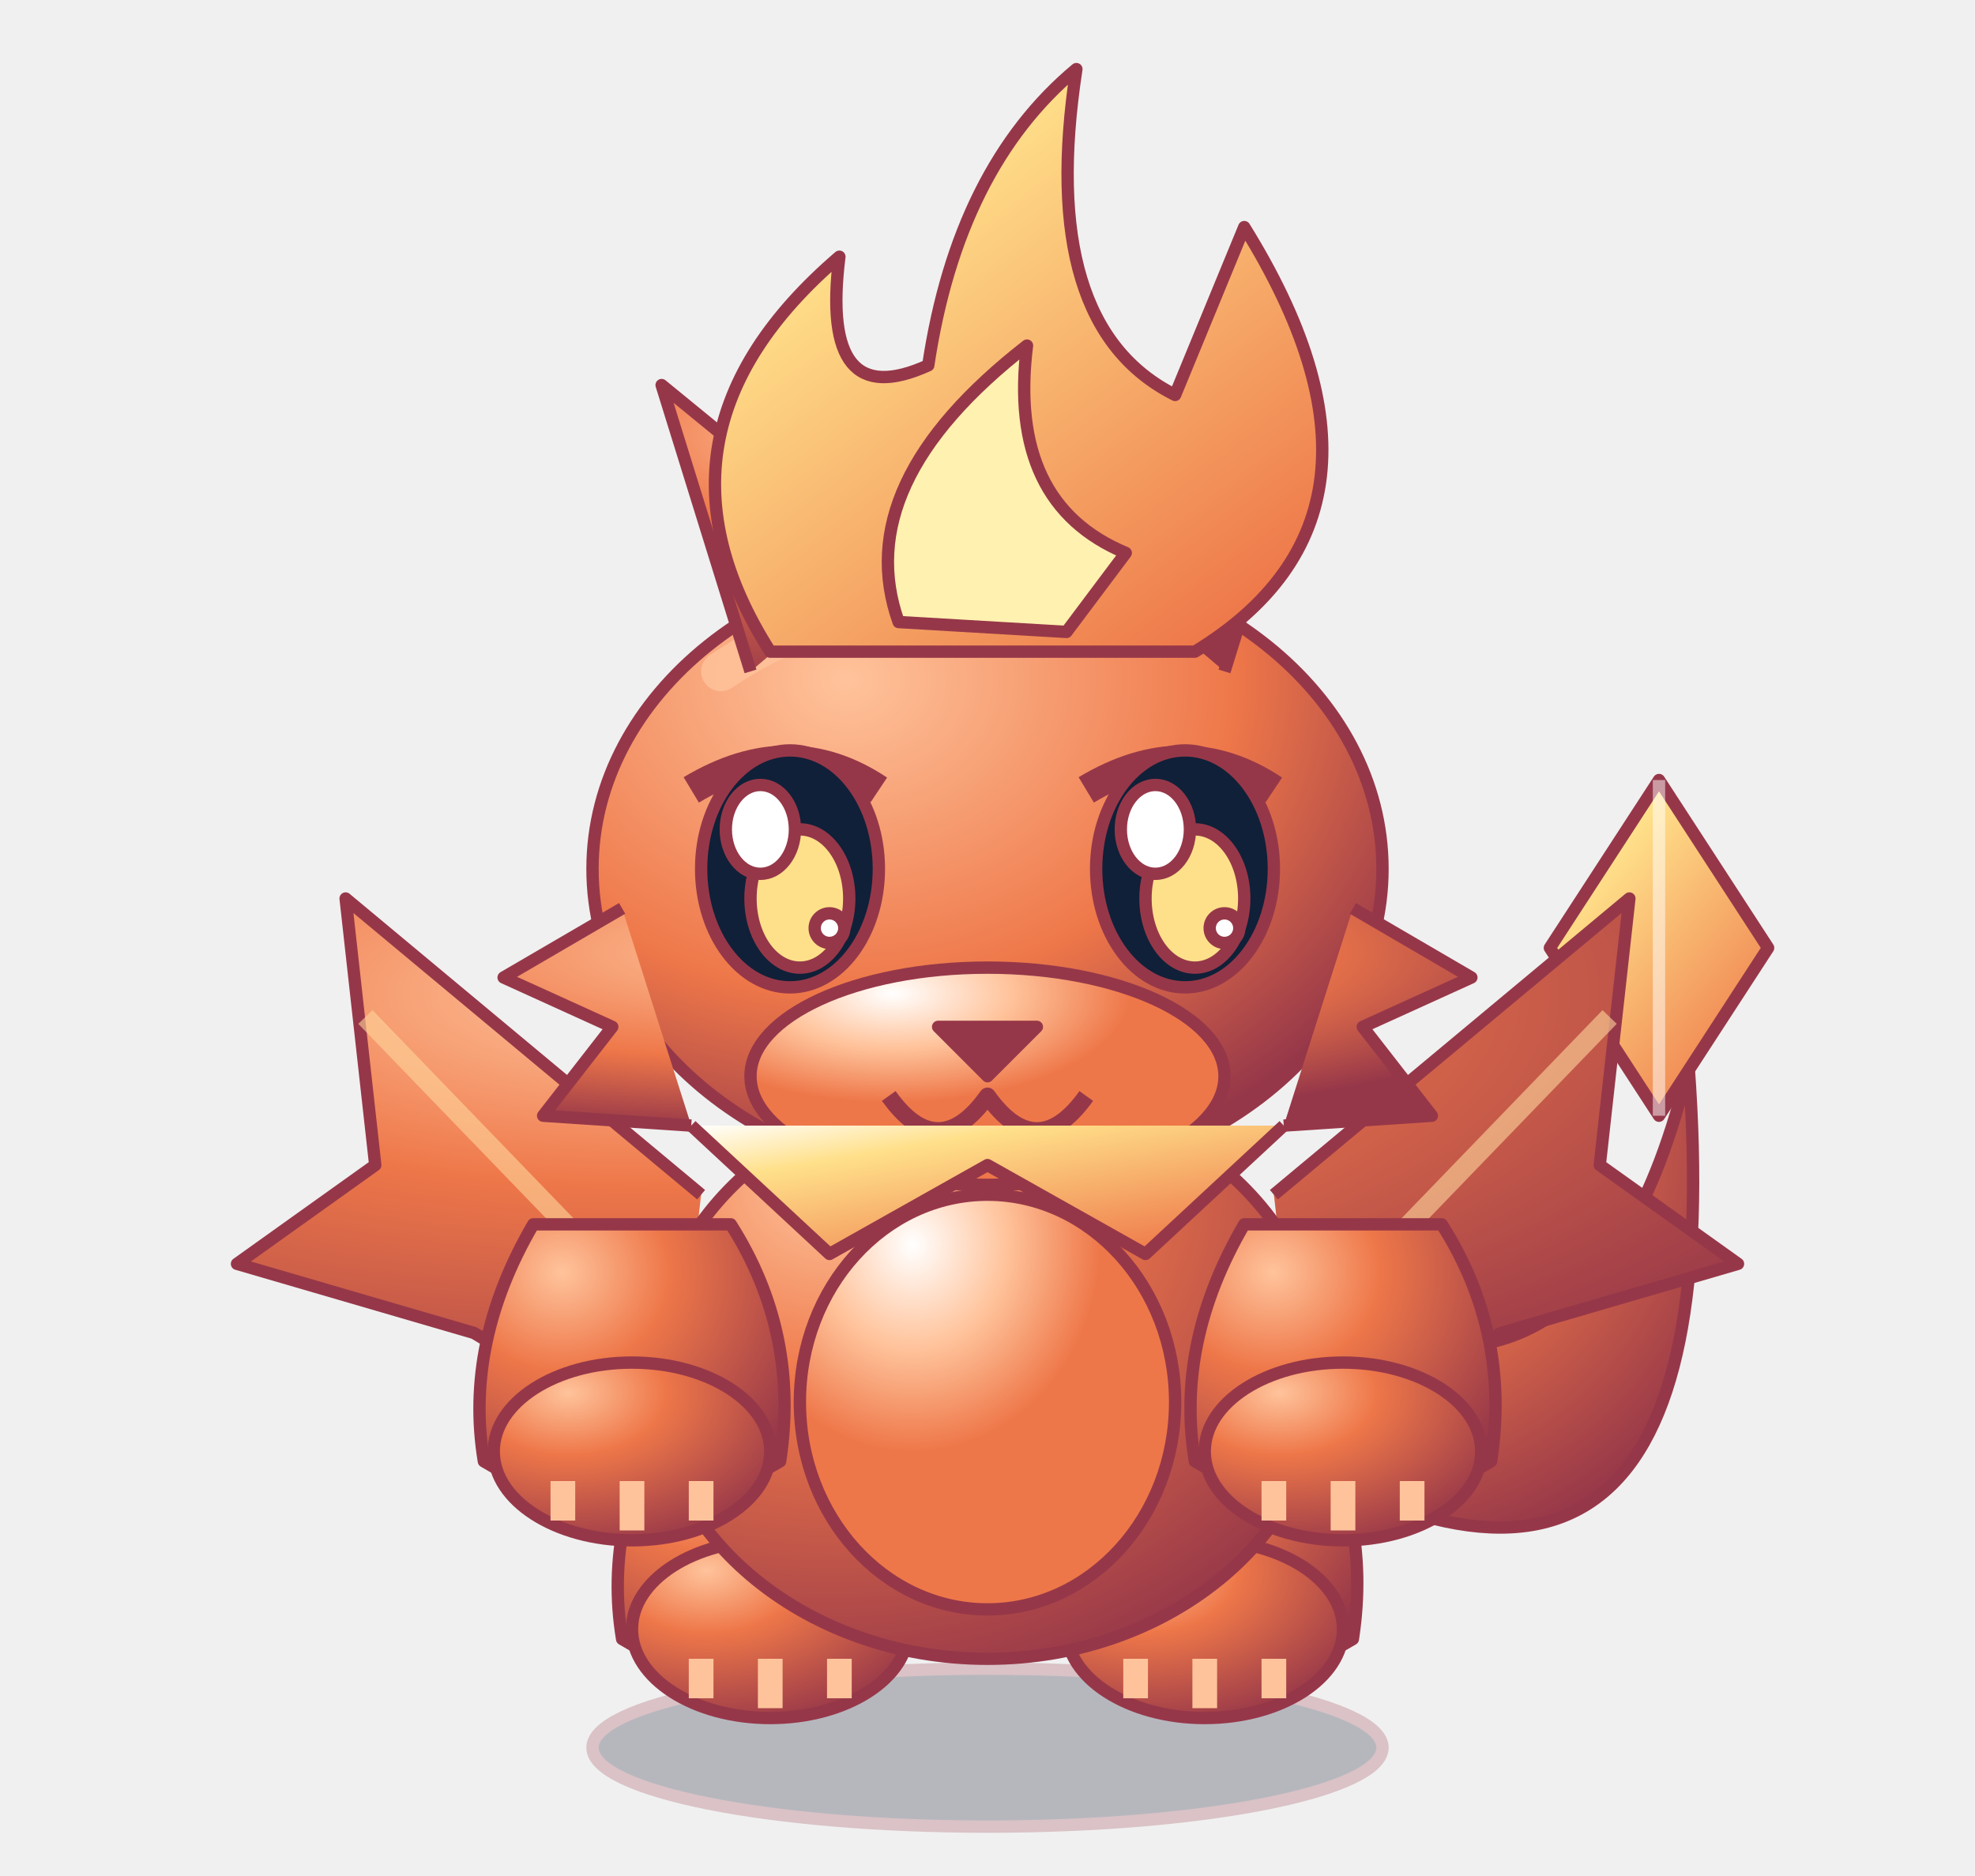
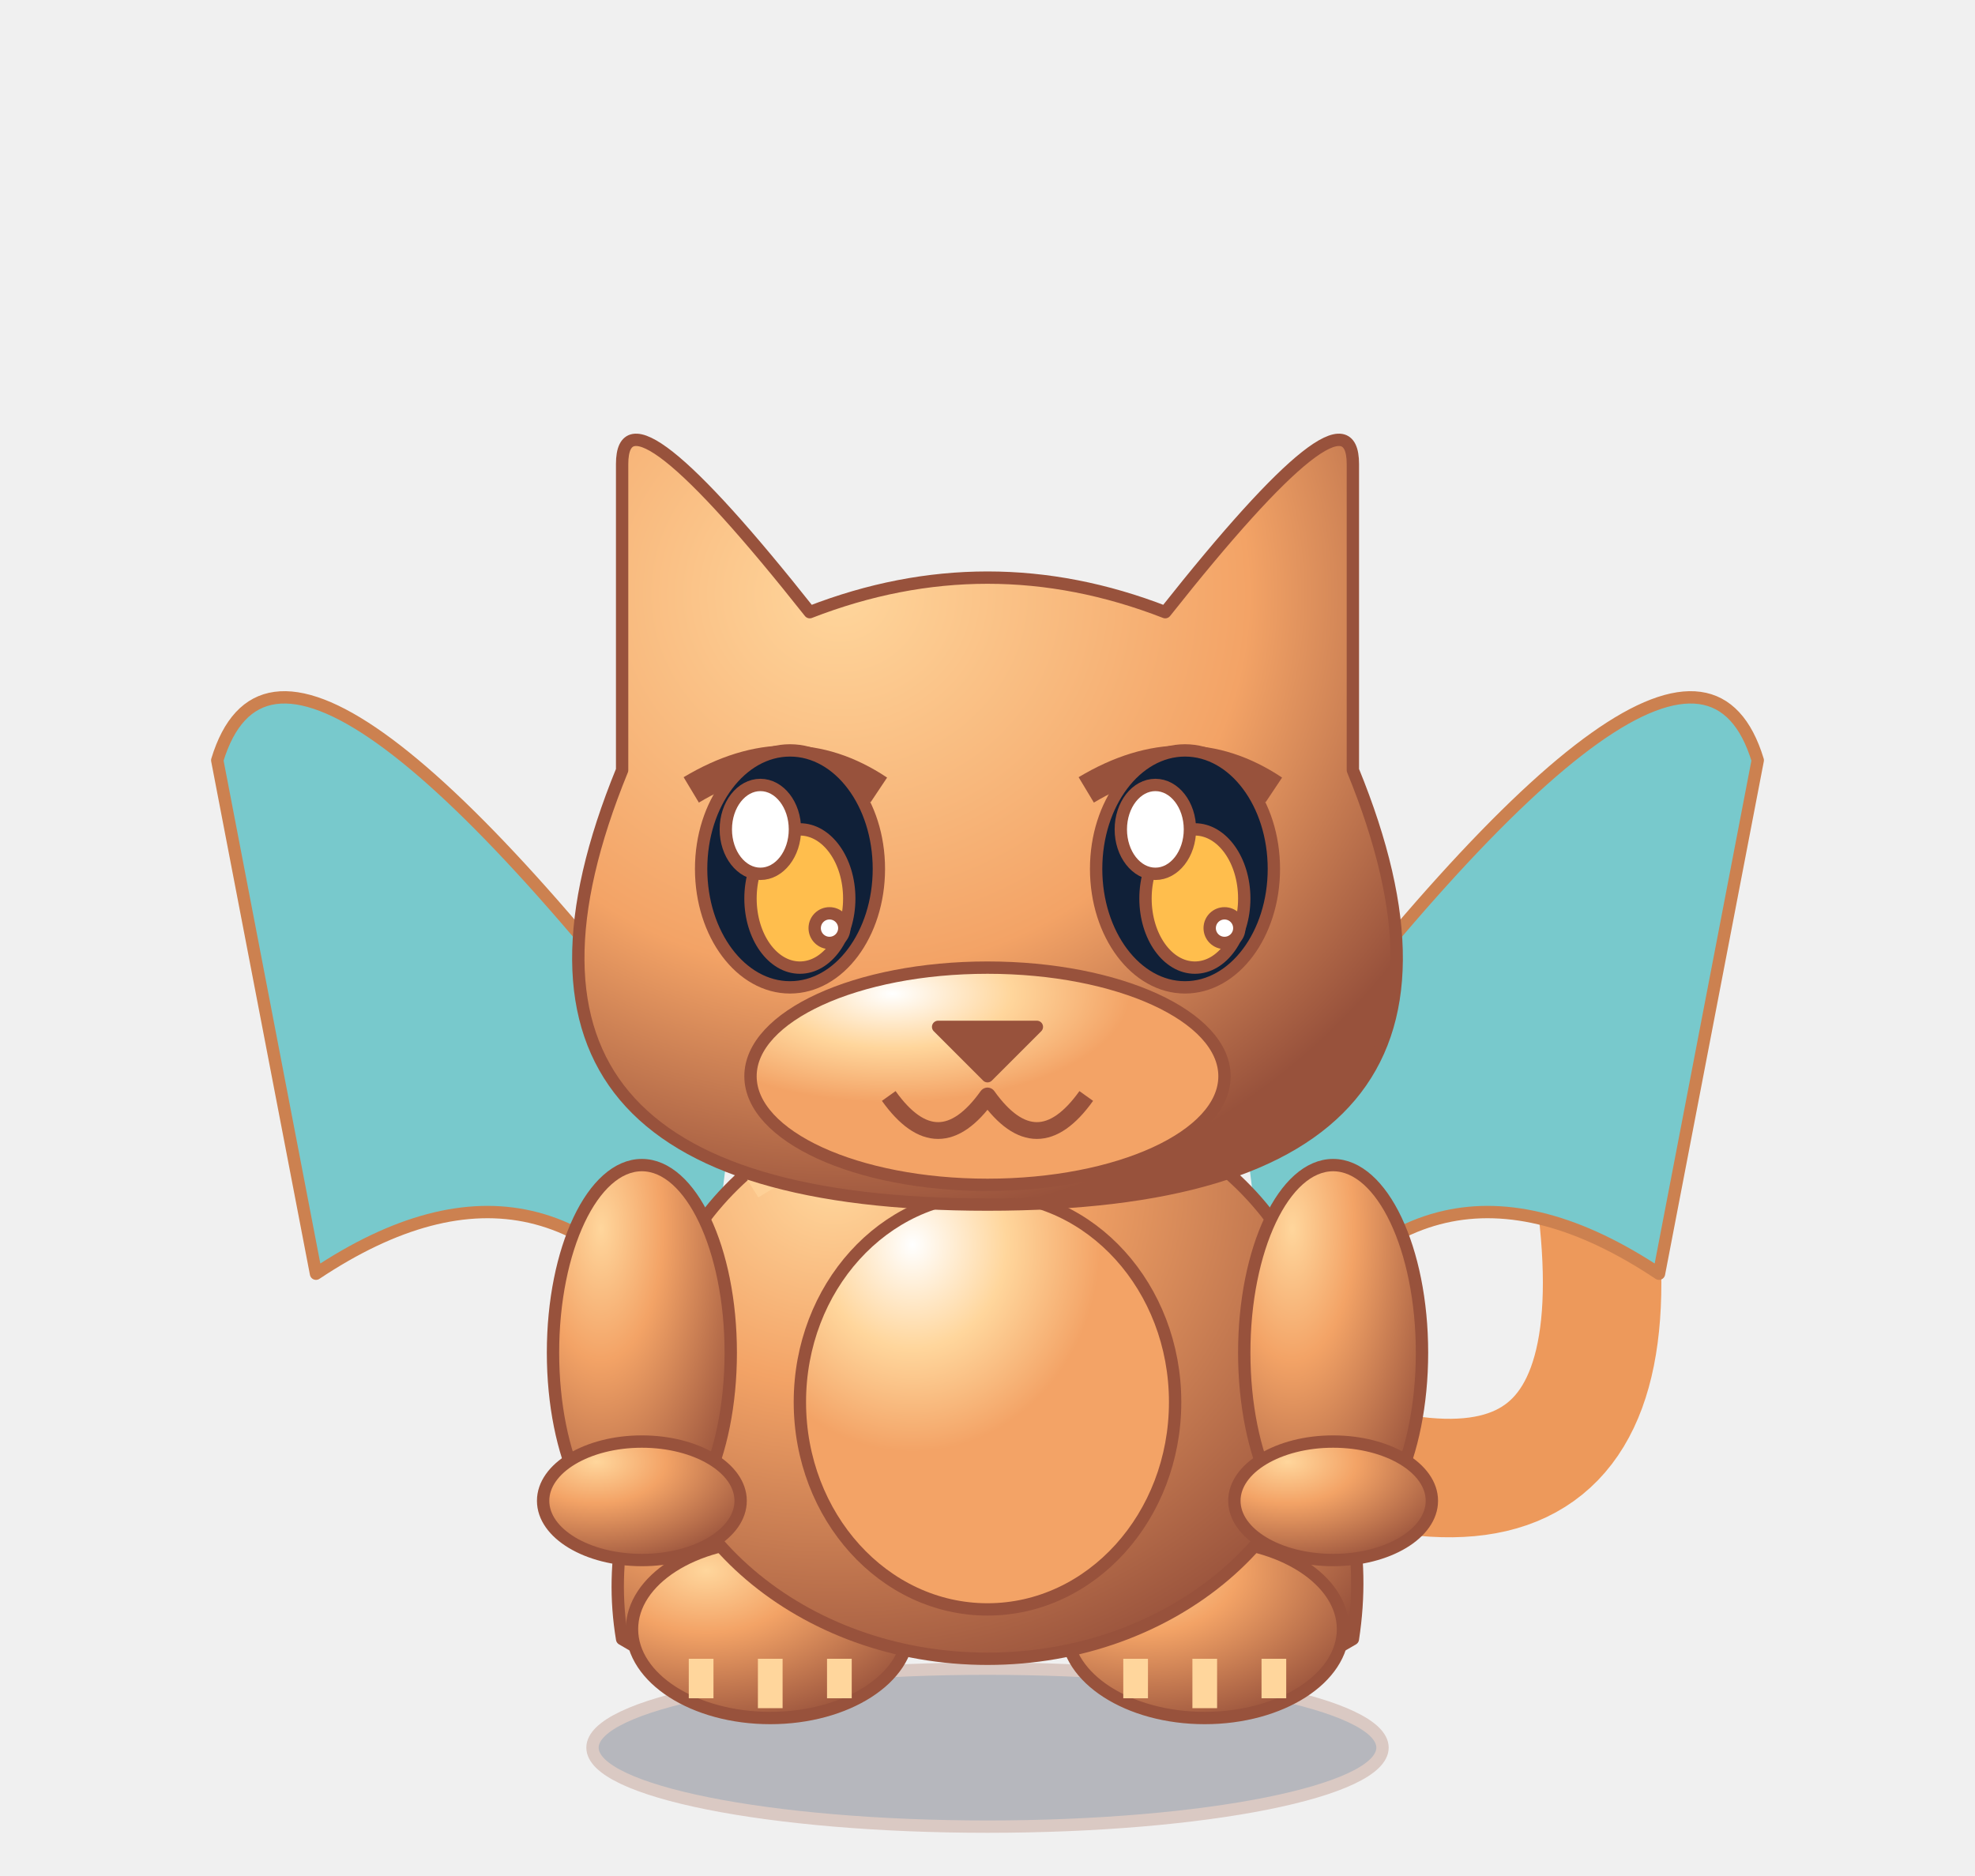
<svg xmlns="http://www.w3.org/2000/svg" viewBox="0 0 200 190">
  <defs>
    <radialGradient id="cindrake-down-body" cx="27%" cy="17%" r="92%">
-       <stop stop-color="#ffc39b" />
-       <stop offset=".38" stop-color="#ee7749" />
-       <stop offset="1" stop-color="#963749" />
+       <stop stop-color="#ffd69c" />
+       <stop offset=".38" stop-color="#f3a366" />
+       <stop offset="1" stop-color="#98523c" />
    </radialGradient>
    <radialGradient id="cindrake-down-face" cx="32%" cy="20%" r="83%">
-       <stop stop-color="#ffc39b" />
-       <stop offset=".6" stop-color="#ee7749" />
-       <stop offset="1" stop-color="#963749" />
+       <stop stop-color="#ffd69c" />
+       <stop offset=".6" stop-color="#f3a366" />
+       <stop offset="1" stop-color="#98523c" />
    </radialGradient>
    <radialGradient id="cindrake-down-pearl" cx="30%" cy="12%">
      <stop stop-color="#ffffff" />
-       <stop offset=".5" stop-color="#ffc39b" />
-       <stop offset="1" stop-color="#ee7749" />
+       <stop offset=".5" stop-color="#ffd69c" />
+       <stop offset="1" stop-color="#f3a366" />
    </radialGradient>
    <linearGradient id="cindrake-down-jewel" x2=".8" y2="1">
      <stop stop-color="#ffffff" />
-       <stop offset=".28" stop-color="#ffe08a" />
-       <stop offset="1" stop-color="#ee7749" />
+       <stop offset=".28" stop-color="#ffbe4d" />
+       <stop offset="1" stop-color="#f3a366" />
    </linearGradient>
    <radialGradient id="cindrake-down-shine">
      <stop stop-color="#ffffff" />
-       <stop offset=".4" stop-color="#ffe08a" />
-       <stop offset="1" stop-color="#ee7749" />
+       <stop offset=".4" stop-color="#ffbe4d" />
+       <stop offset="1" stop-color="#f3a366" />
    </radialGradient>
  </defs>
-   <g stroke="#963749" stroke-width="1.25" stroke-linejoin="round">
+   <g stroke="#98523c" stroke-width="1.25" stroke-linejoin="round">
    <ellipse class="fighter-shadow" cx="100" cy="177" rx="40" ry="8" fill="#060d24" opacity=".25" />
    <g class="fighter-character">
      <g class="fighter-tail">
-         <path d="M126 145q50 31 45-37-10 42-44 22Z" fill="url(#cindrake-down-body)" />
-         <path d="m168 79 11.05 17 -11.05 17 -11.05 -17Z" fill="url(#cindrake-down-jewel)" />
-         <path d="M168 79V113" stroke="#fff" opacity=".5" />
+         <path d="M128 145q43 18 32-33" fill="none" stroke="#ed995b" stroke-width="12" />
+         <path d="M158 117q-16-10-3-31 4 12 10 5 14 20-7 26Z" fill="#ffce55" />
      </g>
      <g class="fighter-wings">
-         <path d="M71 121 35 91l3 27-14 10 24 7 20 12m61-26 36-30-3 27 14 10-24 7-20 12" fill="url(#cindrake-down-body)" />
-         <path d="m37 103 28 29m98-29-28 29" stroke="#ffd69b" opacity=".6" stroke-width="2" />
+         <path d="M74 114Q29 54 22 77l10 52q24-16 39 9m55-24q45-60 52-37l-10 52q-24-16-39 9" fill="#78c9cc" stroke="#cc8150" />
      </g>
      <g class="fighter-legL">
        <path d="M68 142q-7 12-5 24 15 9 30 0 2-13-5-24Z" fill="url(#cindrake-down-body)" />
        <ellipse cx="78" cy="165" rx="14" ry="9" fill="url(#cindrake-down-body)" />
-         <path d="m71 168v4m7-4v5m7-5v4" stroke="#ffc39b" stroke-width="2.5" />
+         <path d="m71 168v4m7-4v5m7-5v4" stroke="#ffd69c" stroke-width="2.5" />
      </g>
      <g class="fighter-legR">
        <path d="M112 142q-7 12-5 24 15 9 30 0 2-13-5-24Z" fill="url(#cindrake-down-body)" />
        <ellipse cx="122" cy="165" rx="14" ry="9" fill="url(#cindrake-down-body)" />
-         <path d="m115 168v4m7-4v5m7-5v4" stroke="#ffc39b" stroke-width="2.5" />
+         <path d="m115 168v4m7-4v5m7-5v4" stroke="#ffd69c" stroke-width="2.5" />
      </g>
      <g class="fighter-torso">
        <ellipse cx="100" cy="139" rx="34" ry="29" fill="url(#cindrake-down-body)" />
        <ellipse cx="100" cy="142" rx="19" ry="21" fill="url(#cindrake-down-pearl)" />
-         <path d="M76 120q16-10 27-7" stroke="#ffc39b" stroke-width="3" opacity=".65" fill="none" />
+         <path d="M76 120q16-10 27-7" stroke="#ffd69c" stroke-width="3" opacity=".65" fill="none" />
      </g>
      <g class="fighter-armL">
-         <path d="M54 124q-7 12-5 24 15 9 30 0 2-13-5-24Z" fill="url(#cindrake-down-body)" />
-         <ellipse cx="64" cy="147" rx="14" ry="9" fill="url(#cindrake-down-body)" />
-         <path d="m57 150v4m7-4v5m7-5v4" stroke="#ffc39b" stroke-width="2.5" />
+         <ellipse cx="65" cy="137" rx="9" ry="19" fill="url(#cindrake-down-body)" />
+         <ellipse cx="65" cy="152" rx="10" ry="6" fill="url(#cindrake-down-body)" />
      </g>
      <g class="fighter-armR">
-         <path d="M126 124q-7 12-5 24 15 9 30 0 2-13-5-24Z" fill="url(#cindrake-down-body)" />
-         <ellipse cx="136" cy="147" rx="14" ry="9" fill="url(#cindrake-down-body)" />
-         <path d="m129 150v4m7-4v5m7-5v4" stroke="#ffc39b" stroke-width="2.5" />
+         <ellipse cx="135" cy="137" rx="9" ry="19" fill="url(#cindrake-down-body)" />
+         <ellipse cx="135" cy="152" rx="10" ry="6" fill="url(#cindrake-down-body)" />
      </g>
      <g class="fighter-face">
        <g class="fighter-head">
-           <ellipse cx="100" cy="88" rx="40" ry="32" fill="url(#cindrake-down-face)" />
-           <path d="M63 92 51 99l11 5-7 9 15 1m67-22 12 7-11 5 7 9-15 1" fill="url(#cindrake-down-face)" />
+           <path d="M63 78 63 47q0-9 19 15 18-7 36 0 19-24 19-15v31q18 44-37 44T63 78Z" fill="url(#cindrake-down-face)" />
          <ellipse cx="100" cy="109" rx="24" ry="11" fill="url(#cindrake-down-pearl)" />
-           <path d="m95 104 5 5 5-5Z" fill="#963749" />
-           <path d="M90 111q5 7 10 0 5 7 10 0" stroke="#963749" fill="none" stroke-width="1.7" />
-           <path d="M73 68q12-8 25-7" stroke="#ffc39b" stroke-width="4" stroke-linecap="round" opacity=".8" fill="none" />
+           <path d="m95 104 5 5 5-5Z" fill="#98523c" />
+           <path d="M90 111q5 7 10 0 5 7 10 0" stroke="#98523c" fill="none" stroke-width="1.7" />
        </g>
-         <g class="fighter-ears">
-           <path d="M76 68 67 39 89 57m35 11 9-29-22 18" fill="url(#cindrake-down-body)" />
-         </g>
+         <g class="fighter-ears" />
        <g class="fighter-eyes">
-           <path d="M70 80q10-6 19 0" stroke="#963749" stroke-width="3" fill="none" />
+           <path d="M70 80q10-6 19 0" stroke="#98523c" stroke-width="3" fill="none" />
          <ellipse cx="80" cy="88" rx="9" ry="12" fill="#102038" />
-           <ellipse cx="81" cy="91" rx="5" ry="7" fill="#ffe08a" />
+           <ellipse cx="81" cy="91" rx="5" ry="7" fill="#ffbe4d" />
          <ellipse cx="77" cy="84" rx="3.5" ry="4.5" fill="#ffffff" />
          <circle cx="84" cy="94" r="1.5" fill="#fff" />
-           <path d="M110 80q10-6 19 0" stroke="#963749" stroke-width="3" fill="none" />
+           <path d="M110 80q10-6 19 0" stroke="#98523c" stroke-width="3" fill="none" />
          <ellipse cx="120" cy="88" rx="9" ry="12" fill="#102038" />
-           <ellipse cx="121" cy="91" rx="5" ry="7" fill="#ffe08a" />
+           <ellipse cx="121" cy="91" rx="5" ry="7" fill="#ffbe4d" />
          <ellipse cx="117" cy="84" rx="3.5" ry="4.5" fill="#ffffff" />
          <circle cx="124" cy="94" r="1.5" fill="#fff" />
        </g>
-         <g class="fighter-flame">
-           <path d="M78 66q-14-22 7-40-2 16 9 11 3-20 15-30-4 26 10 33l7-17q18 29-5 43Z" fill="url(#cindrake-down-jewel)" />
-           <path d="M91 63q-5-14 13-28-2 16 10 21l-6 8Z" fill="#fff1b0" />
-         </g>
+         <g class="fighter-flame" />
      </g>
-       <g class="fighter-scarf">
-         <path d="m70 114 14 13 16-9 16 9 14-13" fill="url(#cindrake-down-jewel)" />
-       </g>
+       <g class="fighter-scarf" />
    </g>
  </g>
</svg>
